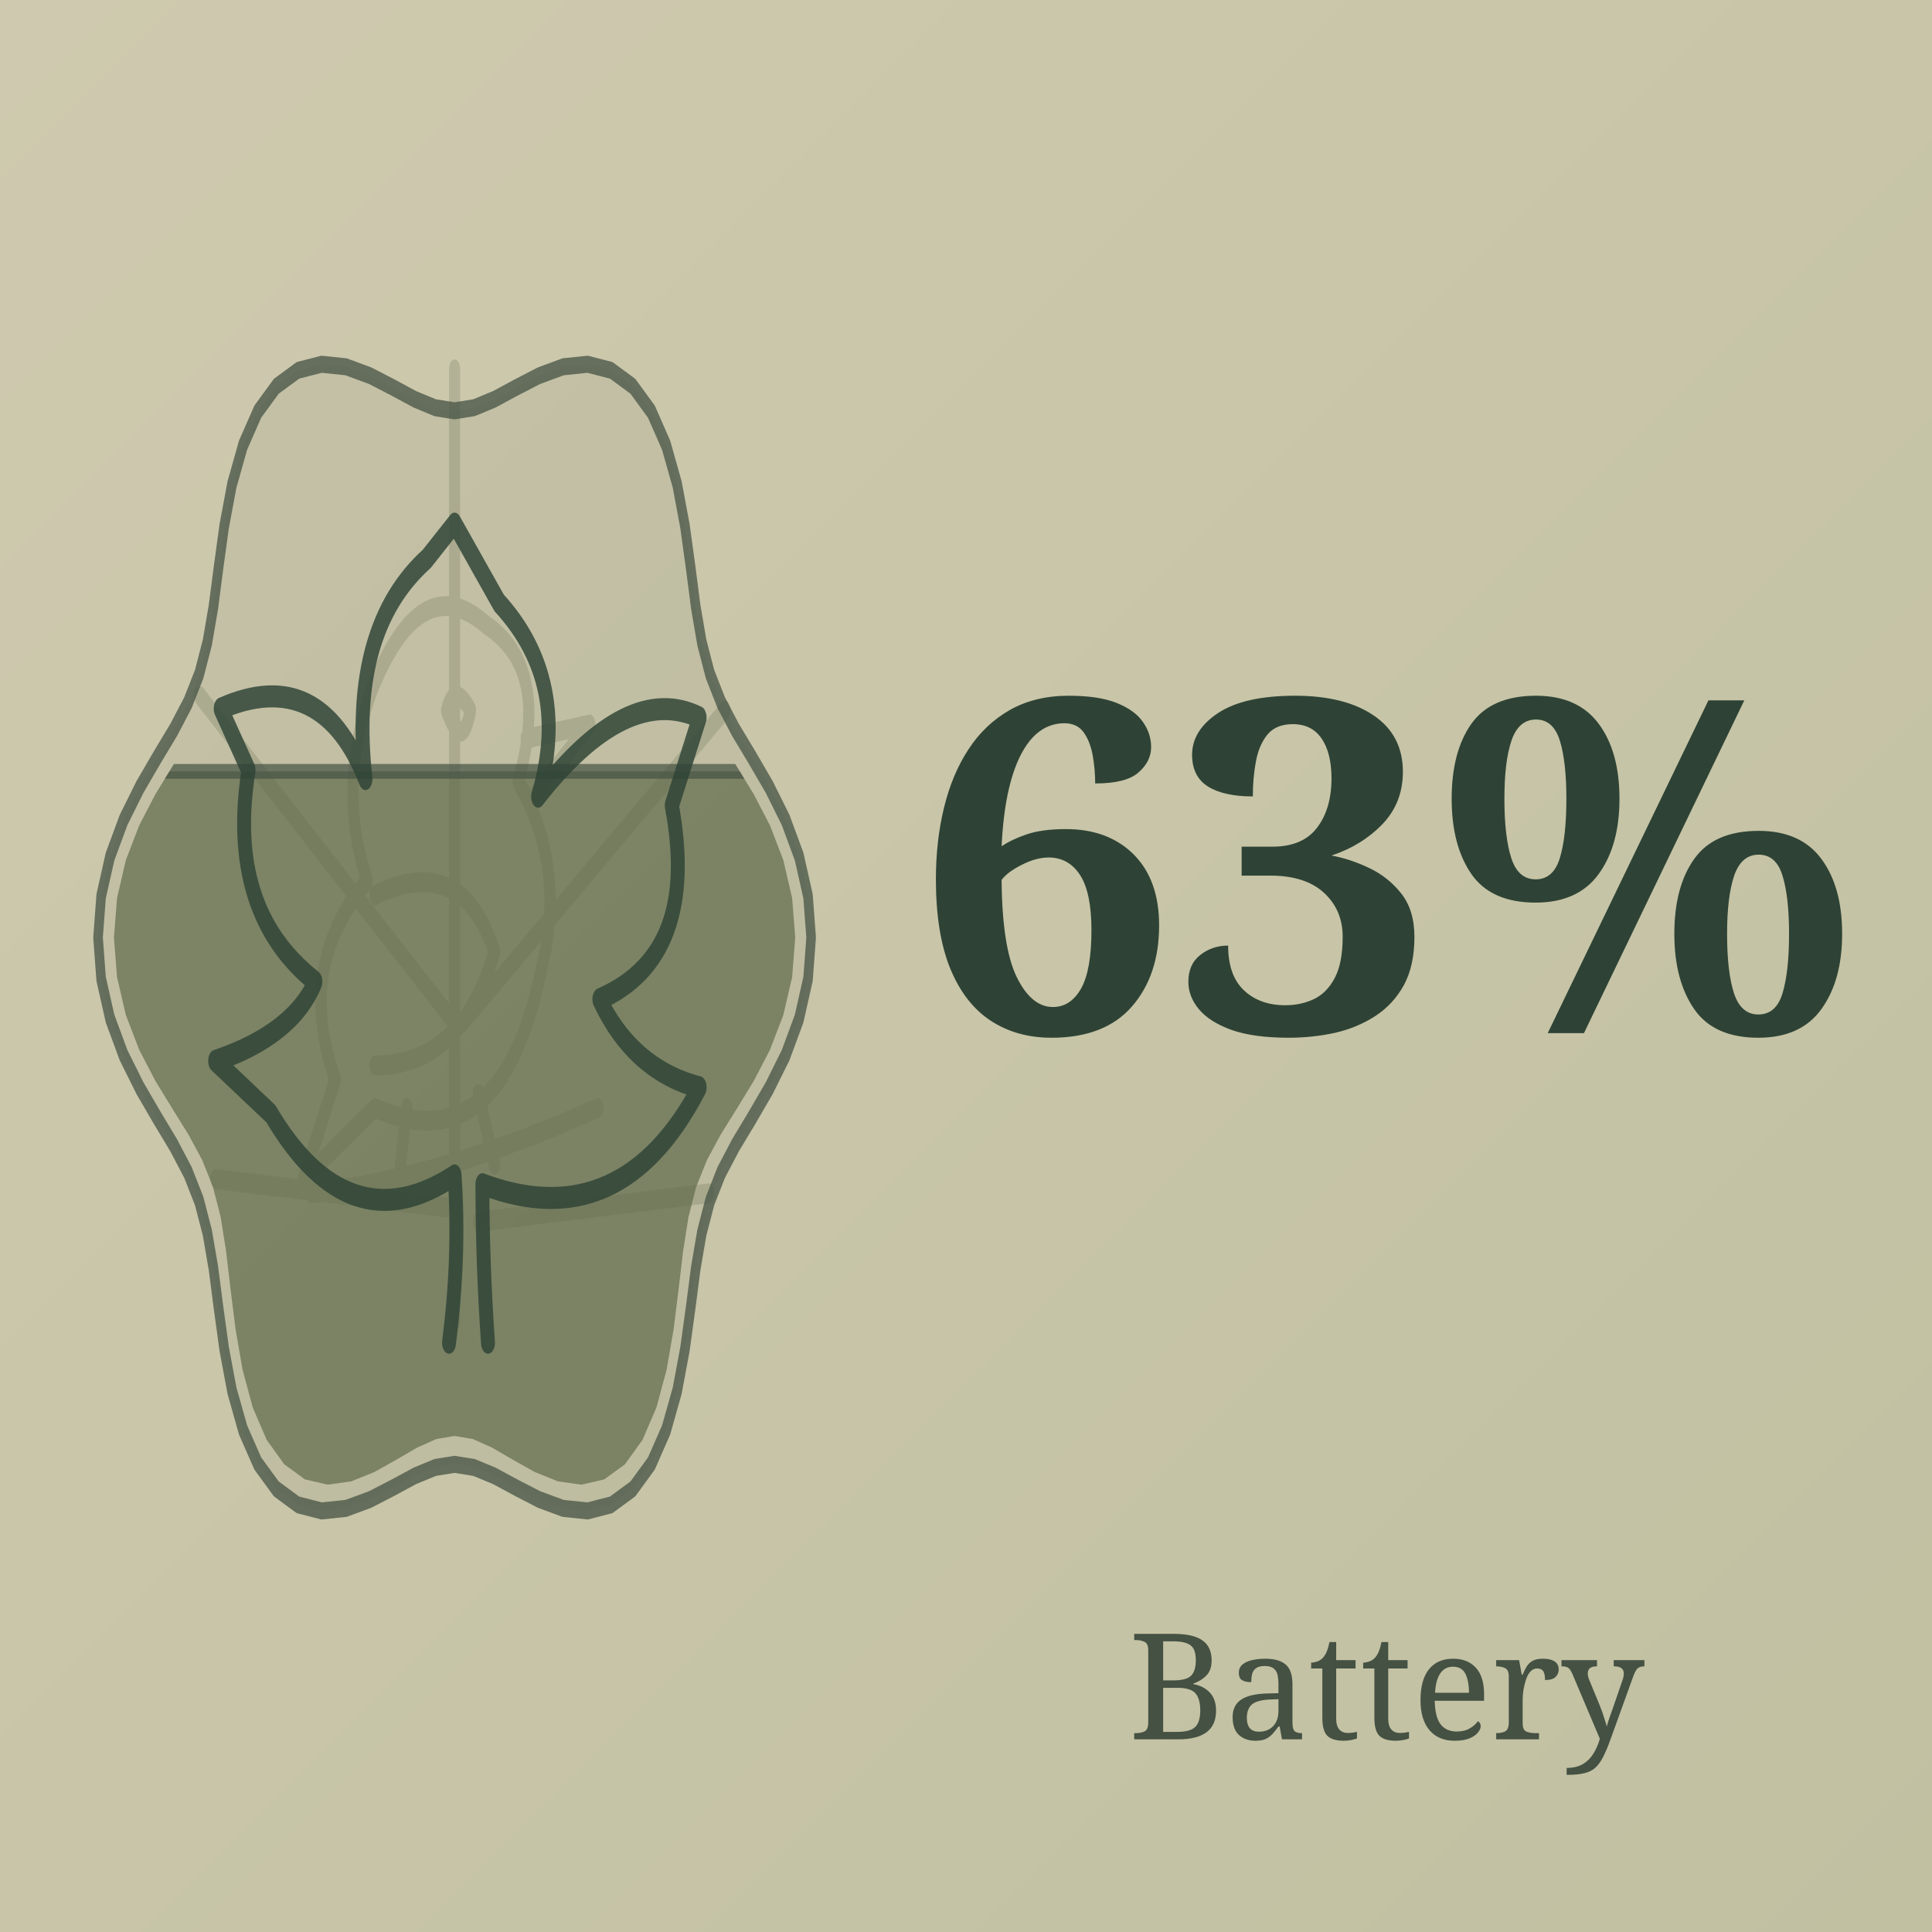
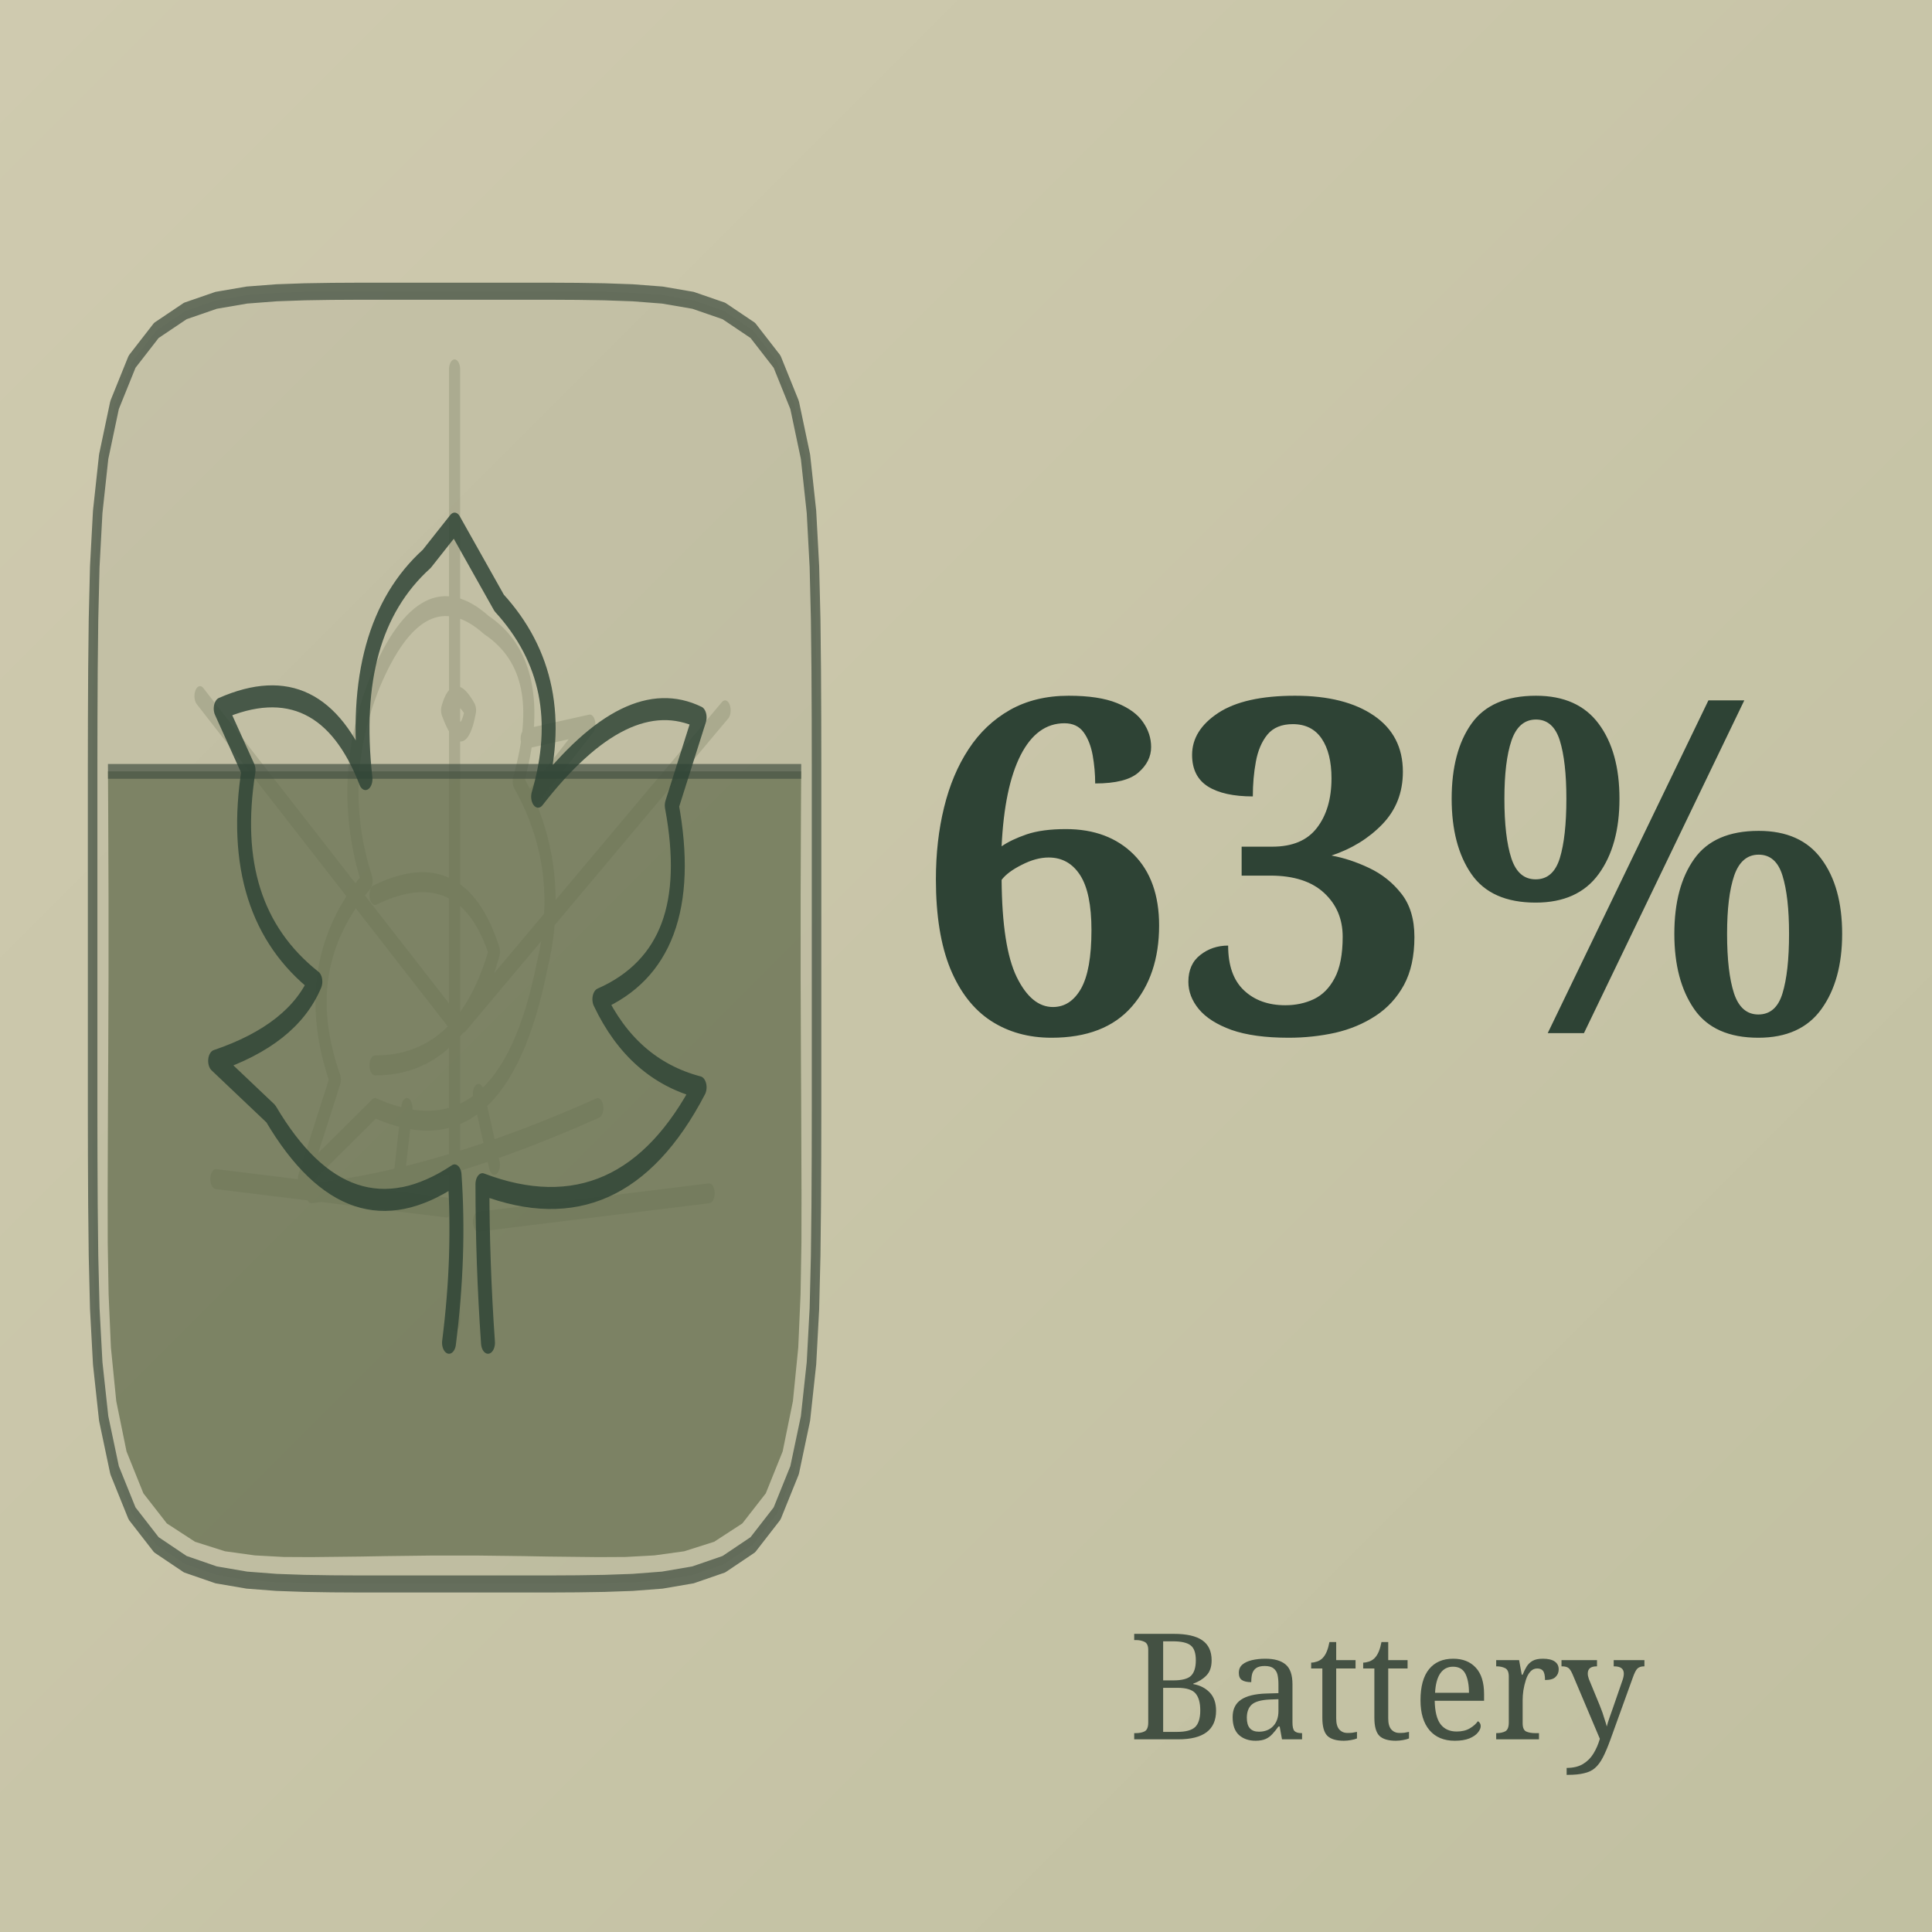
<svg xmlns="http://www.w3.org/2000/svg" width="170" height="170" viewBox="0 0 170 170">
  <defs>
    <linearGradient id="paint" x1="0" y1="0" x2="1" y2="1">
      <stop stop-color="#CFCAAF" />
      <stop offset="1" stop-color="#C1C0A1" />
    </linearGradient>
    <clipPath id="charge">
-       <path d="M 92.82 50 L 92.43 52.78 L 91.33 55.44 L 89.65 57.89 L 87.62 60.08 L 85.48 62.04 L 83.46 63.86 L 81.73 65.65 L 80.38 67.54 L 79.41 69.65 L 78.73 72.05 L 78.17 74.71 L 77.54 77.54 L 76.66 80.4 L 75.38 83.07 L 73.62 85.36 L 71.41 87.08 L 68.81 88.14 L 65.95 88.51 L 63 88.28 L 60.08 87.62 L 57.31 86.75 L 54.73 85.91 L 52.31 85.3 L 50 85.08 L 47.69 85.3 L 45.27 85.91 L 42.69 86.75 L 39.92 87.62 L 37 88.28 L 34.05 88.51 L 31.19 88.14 L 28.59 87.08 L 26.38 85.36 L 24.62 83.07 L 23.34 80.4 L 22.46 77.54 L 21.83 74.71 L 21.27 72.05 L 20.59 69.65 L 19.62 67.54 L 18.27 65.65 L 16.54 63.86 L 14.52 62.04 L 12.38 60.08 L 10.35 57.89 L 8.67 55.44 L 7.57 52.78 L 7.18 50 L 7.57 47.22 L 8.67 44.56 L 10.35 42.11 L 12.38 39.92 L 14.52 37.96 L 16.54 36.14 L 18.27 34.35 L 19.62 32.46 L 20.59 30.35 L 21.27 27.95 L 21.83 25.29 L 22.46 22.46 L 23.34 19.6 L 24.62 16.93 L 26.38 14.64 L 28.59 12.92 L 31.19 11.86 L 34.05 11.49 L 37 11.72 L 39.92 12.38 L 42.69 13.25 L 45.27 14.09 L 47.69 14.7 L 50 14.92 L 52.31 14.7 L 54.73 14.09 L 57.31 13.25 L 60.08 12.38 L 63 11.72 L 65.95 11.49 L 68.81 11.86 L 71.41 12.92 L 73.62 14.64 L 75.38 16.93 L 76.66 19.6 L 77.54 22.46 L 78.17 25.29 L 78.73 27.95 L 79.41 30.35 L 80.38 32.46 L 81.73 34.35 L 83.46 36.14 L 85.48 37.96 L 87.62 39.92 L 89.65 42.11 L 91.33 44.56 L 92.43 47.22 Z" transform="translate(5 20) scale(0.7 1.25)" />
+       <path d="M 93.5 50 L 93.5 52.85 L 93.52 55.73 L 93.54 58.66 L 93.57 61.67 L 93.59 64.8 L 93.61 68.07 L 93.6 71.5 L 93.49 75.11 L 93.2 78.86 L 92.53 82.63 L 91.24 86.17 L 89.12 89.12 L 86.17 91.24 L 82.63 92.53 L 78.86 93.2 L 75.11 93.49 L 71.5 93.6 L 68.07 93.61 L 64.8 93.59 L 61.67 93.57 L 58.66 93.54 L 55.73 93.52 L 52.85 93.5 L 50 93.5 L 47.15 93.5 L 44.27 93.52 L 41.34 93.54 L 38.33 93.57 L 35.2 93.59 L 31.93 93.61 L 28.5 93.6 L 24.89 93.49 L 21.14 93.2 L 17.37 92.53 L 13.83 91.24 L 10.88 89.12 L 8.76 86.17 L 7.47 82.63 L 6.8 78.86 L 6.51 75.11 L 6.4 71.5 L 6.39 68.07 L 6.41 64.8 L 6.43 61.67 L 6.46 58.66 L 6.48 55.73 L 6.5 52.85 L 6.5 50 L 6.5 47.15 L 6.48 44.27 L 6.46 41.34 L 6.43 38.33 L 6.41 35.2 L 6.39 31.93 L 6.4 28.5 L 6.51 24.89 L 6.8 21.14 L 7.47 17.37 L 8.76 13.83 L 10.88 10.88 L 13.83 8.76 L 17.37 7.47 L 21.14 6.8 L 24.89 6.51 L 28.5 6.4 L 31.93 6.39 L 35.2 6.41 L 38.33 6.43 L 41.34 6.46 L 44.27 6.48 L 47.15 6.5 L 50 6.5 L 52.85 6.5 L 55.73 6.48 L 58.66 6.46 L 61.67 6.43 L 64.8 6.41 L 68.07 6.39 L 71.5 6.4 L 75.11 6.51 L 78.86 6.8 L 82.63 7.47 L 86.17 8.76 L 89.12 10.88 L 91.24 13.83 L 92.53 17.37 L 93.2 21.14 L 93.49 24.89 L 93.6 28.5 L 93.61 31.93 L 93.59 35.2 L 93.57 38.33 L 93.54 41.34 L 93.52 44.27 L 93.5 47.15 Z" transform="translate(5 20) scale(0.7 1.25)" />
    </clipPath>
  </defs>
  <rect width="170" height="170" fill="url(#paint)" />
  <g font-family="Georgia,serif" style="font-variant-numeric:tabular-nums">
-     <path d="M 94.82 50 L 94.43 52.91 L 93.31 55.7 L 91.61 58.28 L 89.55 60.6 L 87.38 62.69 L 85.31 64.62 L 83.52 66.53 L 82.11 68.54 L 81.08 70.77 L 80.32 73.26 L 79.68 76.02 L 78.96 78.96 L 77.98 81.9 L 76.59 84.66 L 74.74 87.02 L 72.41 88.81 L 69.69 89.93 L 66.72 90.36 L 63.64 90.18 L 60.6 89.55 L 57.7 88.71 L 54.99 87.89 L 52.44 87.3 L 50 87.08 L 47.56 87.3 L 45.01 87.89 L 42.3 88.71 L 39.4 89.55 L 36.36 90.18 L 33.28 90.36 L 30.31 89.93 L 27.59 88.81 L 25.26 87.02 L 23.41 84.66 L 22.02 81.9 L 21.04 78.96 L 20.32 76.02 L 19.68 73.26 L 18.92 70.77 L 17.89 68.54 L 16.48 66.53 L 14.69 64.62 L 12.62 62.69 L 10.45 60.6 L 8.39 58.28 L 6.69 55.7 L 5.57 52.91 L 5.18 50 L 5.57 47.09 L 6.69 44.3 L 8.39 41.72 L 10.45 39.4 L 12.62 37.31 L 14.69 35.38 L 16.48 33.47 L 17.89 31.46 L 18.92 29.23 L 19.68 26.74 L 20.32 23.98 L 21.04 21.04 L 22.02 18.1 L 23.41 15.34 L 25.26 12.98 L 27.59 11.19 L 30.31 10.07 L 33.28 9.64 L 36.36 9.82 L 39.4 10.45 L 42.3 11.29 L 45.01 12.11 L 47.56 12.7 L 50 12.92 L 52.44 12.7 L 54.99 12.11 L 57.7 11.29 L 60.6 10.45 L 63.64 9.82 L 66.72 9.64 L 69.69 10.07 L 72.41 11.19 L 74.74 12.98 L 76.59 15.34 L 77.98 18.1 L 78.96 21.04 L 79.68 23.98 L 80.32 26.74 L 81.08 29.23 L 82.11 31.46 L 83.52 33.47 L 85.31 35.38 L 87.38 37.31 L 89.55 39.4 L 91.61 41.72 L 93.31 44.3 L 94.43 47.09 Z" transform="translate(5 20) scale(0.7 1.25)" fill="#2E4335" opacity="0.06" />
+     <path d="M 95.5 50 L 95.5 52.98 L 95.5 55.99 L 95.5 59.05 L 95.5 62.19 L 95.49 65.44 L 95.46 68.83 L 95.39 72.38 L 95.23 76.11 L 94.86 79.97 L 94.11 83.85 L 92.74 87.49 L 90.54 90.54 L 87.49 92.74 L 83.85 94.11 L 79.97 94.86 L 76.11 95.23 L 72.38 95.39 L 68.83 95.46 L 65.44 95.49 L 62.19 95.5 L 59.05 95.5 L 55.99 95.5 L 52.98 95.5 L 50 95.5 L 47.02 95.5 L 44.01 95.5 L 40.95 95.5 L 37.81 95.5 L 34.56 95.49 L 31.17 95.46 L 27.62 95.39 L 23.89 95.23 L 20.03 94.86 L 16.15 94.11 L 12.51 92.74 L 9.46 90.54 L 7.26 87.49 L 5.89 83.85 L 5.14 79.97 L 4.77 76.11 L 4.61 72.38 L 4.54 68.83 L 4.51 65.44 L 4.5 62.19 L 4.5 59.05 L 4.5 55.99 L 4.5 52.98 L 4.5 50 L 4.5 47.02 L 4.5 44.01 L 4.5 40.95 L 4.5 37.81 L 4.51 34.56 L 4.54 31.17 L 4.61 27.62 L 4.77 23.89 L 5.14 20.03 L 5.89 16.15 L 7.26 12.51 L 9.46 9.46 L 12.51 7.26 L 16.15 5.89 L 20.03 5.14 L 23.89 4.77 L 27.62 4.61 L 31.17 4.54 L 34.56 4.51 L 37.81 4.5 L 40.95 4.5 L 44.01 4.5 L 47.02 4.5 L 50 4.5 L 52.98 4.5 L 55.99 4.5 L 59.05 4.5 L 62.19 4.5 L 65.44 4.51 L 68.83 4.54 L 72.38 4.61 L 76.11 4.77 L 79.97 5.14 L 83.85 5.89 L 87.49 7.26 L 90.54 9.46 L 92.74 12.51 L 94.11 16.15 L 94.86 20.03 L 95.23 23.89 L 95.39 27.62 L 95.46 31.17 L 95.49 34.56 L 95.5 37.81 L 95.5 40.95 L 95.5 44.01 L 95.5 47.02 Z" transform="translate(5 20) scale(0.7 1.25)" fill="#2E4335" opacity="0.06" />
    <path d="M 50 77 L 50 10 M 49 69 L 20 67 M 50 56 L 18 33 M 51 56 L 84 34 M 53 70 L 82 68 M 32 68 Q 48 67 68 62 M 44 62 L 43 67 M 53 61 L 55 66 M 35 60 L 31 67 L 40 62 Q 56 66 61 52 Q 64 45 58 39 Q 62 31 54 28 Q 46 24 40 32 Q 35 39 39 46 Q 30 52 35 60 Z M 59 36 L 67 35 L 60 40 M 49 34 Q 50 32 52 34 Q 51 37 49 34 M 40 47 Q 51 44 55 51 Q 51 59 40 59" transform="translate(5 20) scale(0.7 1.25)" fill="none" stroke="#606A4A" stroke-width="1.4" stroke-linecap="round" stroke-linejoin="round" opacity="0.24" />
    <g clip-path="url(#charge)">
      <rect x="5" y="67.875" width="70" height="70.875" rx="0" fill="#606A4A" opacity="0.7" />
      <line x1="5" y1="67.875" x2="75" y2="67.875" stroke="#445143" opacity="0.7" stroke-width="1.3" stroke-linecap="round" />
      <path d="M 49 96 Q 51 86 50 77 Q 31 85 17 70 L 7 64 Q 21 61 25 55 Q 9 47 13 31 L 8 24 Q 26 19 34 32 Q 31 15 45 7 L 50 3 L 58 12 Q 71 21 65 34 Q 81 21 94 25 L 89 35 Q 94 52 76 57 Q 82 65 94 67 Q 80 84 55 78 Q 55 87 56 96" transform="translate(15.5 43.75) scale(0.49 0.775)" fill="none" stroke="#2E4335" stroke-width="2.5" stroke-linecap="round" stroke-linejoin="round" opacity="0.83" />
    </g>
-     <path d="M 94.82 50 L 94.43 52.91 L 93.31 55.7 L 91.61 58.28 L 89.55 60.6 L 87.38 62.69 L 85.31 64.62 L 83.52 66.53 L 82.11 68.54 L 81.08 70.77 L 80.32 73.26 L 79.68 76.02 L 78.96 78.96 L 77.98 81.9 L 76.59 84.66 L 74.74 87.02 L 72.41 88.81 L 69.69 89.93 L 66.72 90.36 L 63.64 90.18 L 60.6 89.55 L 57.7 88.71 L 54.99 87.89 L 52.44 87.3 L 50 87.08 L 47.56 87.3 L 45.01 87.89 L 42.3 88.71 L 39.4 89.55 L 36.36 90.18 L 33.28 90.36 L 30.31 89.93 L 27.59 88.81 L 25.26 87.02 L 23.41 84.66 L 22.02 81.9 L 21.04 78.96 L 20.32 76.02 L 19.68 73.26 L 18.92 70.77 L 17.89 68.54 L 16.48 66.53 L 14.69 64.62 L 12.62 62.69 L 10.45 60.6 L 8.39 58.28 L 6.69 55.7 L 5.57 52.91 L 5.18 50 L 5.57 47.09 L 6.69 44.3 L 8.39 41.72 L 10.45 39.4 L 12.62 37.31 L 14.69 35.38 L 16.48 33.47 L 17.89 31.46 L 18.92 29.23 L 19.68 26.74 L 20.32 23.98 L 21.04 21.04 L 22.02 18.1 L 23.41 15.34 L 25.26 12.98 L 27.59 11.19 L 30.31 10.07 L 33.28 9.64 L 36.36 9.82 L 39.4 10.45 L 42.3 11.29 L 45.01 12.11 L 47.56 12.7 L 50 12.92 L 52.44 12.7 L 54.99 12.11 L 57.7 11.29 L 60.6 10.45 L 63.64 9.82 L 66.72 9.64 L 69.69 10.07 L 72.41 11.19 L 74.74 12.98 L 76.59 15.34 L 77.98 18.1 L 78.96 21.04 L 79.68 23.98 L 80.32 26.74 L 81.08 29.23 L 82.11 31.46 L 83.52 33.47 L 85.31 35.38 L 87.38 37.31 L 89.55 39.4 L 91.61 41.72 L 93.31 44.3 L 94.43 47.09 Z" transform="translate(5 20) scale(0.7 1.25)" fill="none" stroke="#445143" stroke-width="1.2" stroke-linecap="round" stroke-linejoin="round" opacity="0.75" />
+     <path d="M 95.5 50 L 95.5 52.98 L 95.5 55.99 L 95.5 59.05 L 95.5 62.19 L 95.49 65.44 L 95.46 68.83 L 95.39 72.38 L 95.23 76.11 L 94.86 79.97 L 94.11 83.85 L 92.74 87.49 L 90.54 90.54 L 87.49 92.74 L 83.85 94.11 L 79.97 94.86 L 76.11 95.23 L 72.38 95.39 L 68.83 95.46 L 65.44 95.49 L 62.19 95.5 L 59.05 95.5 L 55.99 95.5 L 52.98 95.5 L 50 95.5 L 47.02 95.5 L 44.01 95.5 L 40.95 95.5 L 37.81 95.5 L 34.56 95.49 L 31.17 95.46 L 27.62 95.39 L 23.89 95.23 L 20.03 94.86 L 16.15 94.11 L 12.51 92.74 L 9.46 90.54 L 7.26 87.49 L 5.89 83.85 L 5.14 79.97 L 4.77 76.11 L 4.61 72.38 L 4.54 68.83 L 4.51 65.44 L 4.5 62.19 L 4.5 59.05 L 4.5 55.99 L 4.5 52.98 L 4.5 50 L 4.5 47.02 L 4.5 44.01 L 4.5 40.95 L 4.5 37.81 L 4.51 34.56 L 4.54 31.17 L 4.61 27.62 L 4.77 23.89 L 5.14 20.03 L 5.89 16.15 L 7.26 12.51 L 9.46 9.46 L 12.51 7.26 L 16.15 5.89 L 20.03 5.14 L 23.89 4.77 L 27.62 4.61 L 31.17 4.54 L 34.56 4.51 L 37.81 4.5 L 40.95 4.5 L 44.01 4.5 L 47.02 4.5 L 50 4.5 L 52.98 4.5 L 55.99 4.5 L 59.05 4.5 L 62.19 4.5 L 65.44 4.51 L 68.83 4.54 L 72.38 4.61 L 76.11 4.77 L 79.97 5.14 L 83.85 5.89 L 87.49 7.26 L 90.54 9.46 L 92.74 12.51 L 94.11 16.15 L 94.86 20.03 L 95.23 23.89 L 95.39 27.62 L 95.46 31.17 L 95.49 34.56 L 95.5 37.81 L 95.5 40.95 L 95.5 44.01 L 95.5 47.02 Z" transform="translate(5 20) scale(0.7 1.25)" fill="none" stroke="#445143" stroke-width="1.2" stroke-linecap="round" stroke-linejoin="round" opacity="0.75" />
    <text x="122" y="75" font-size="41" font-weight="700" fill="#2E4335" text-anchor="middle" dominant-baseline="central" alignment-baseline="central">63%</text>
    <text x="122" y="148" font-size="13" font-weight="500" fill="#445143" text-anchor="middle" dominant-baseline="central" alignment-baseline="central">Battery</text>
  </g>
</svg>
